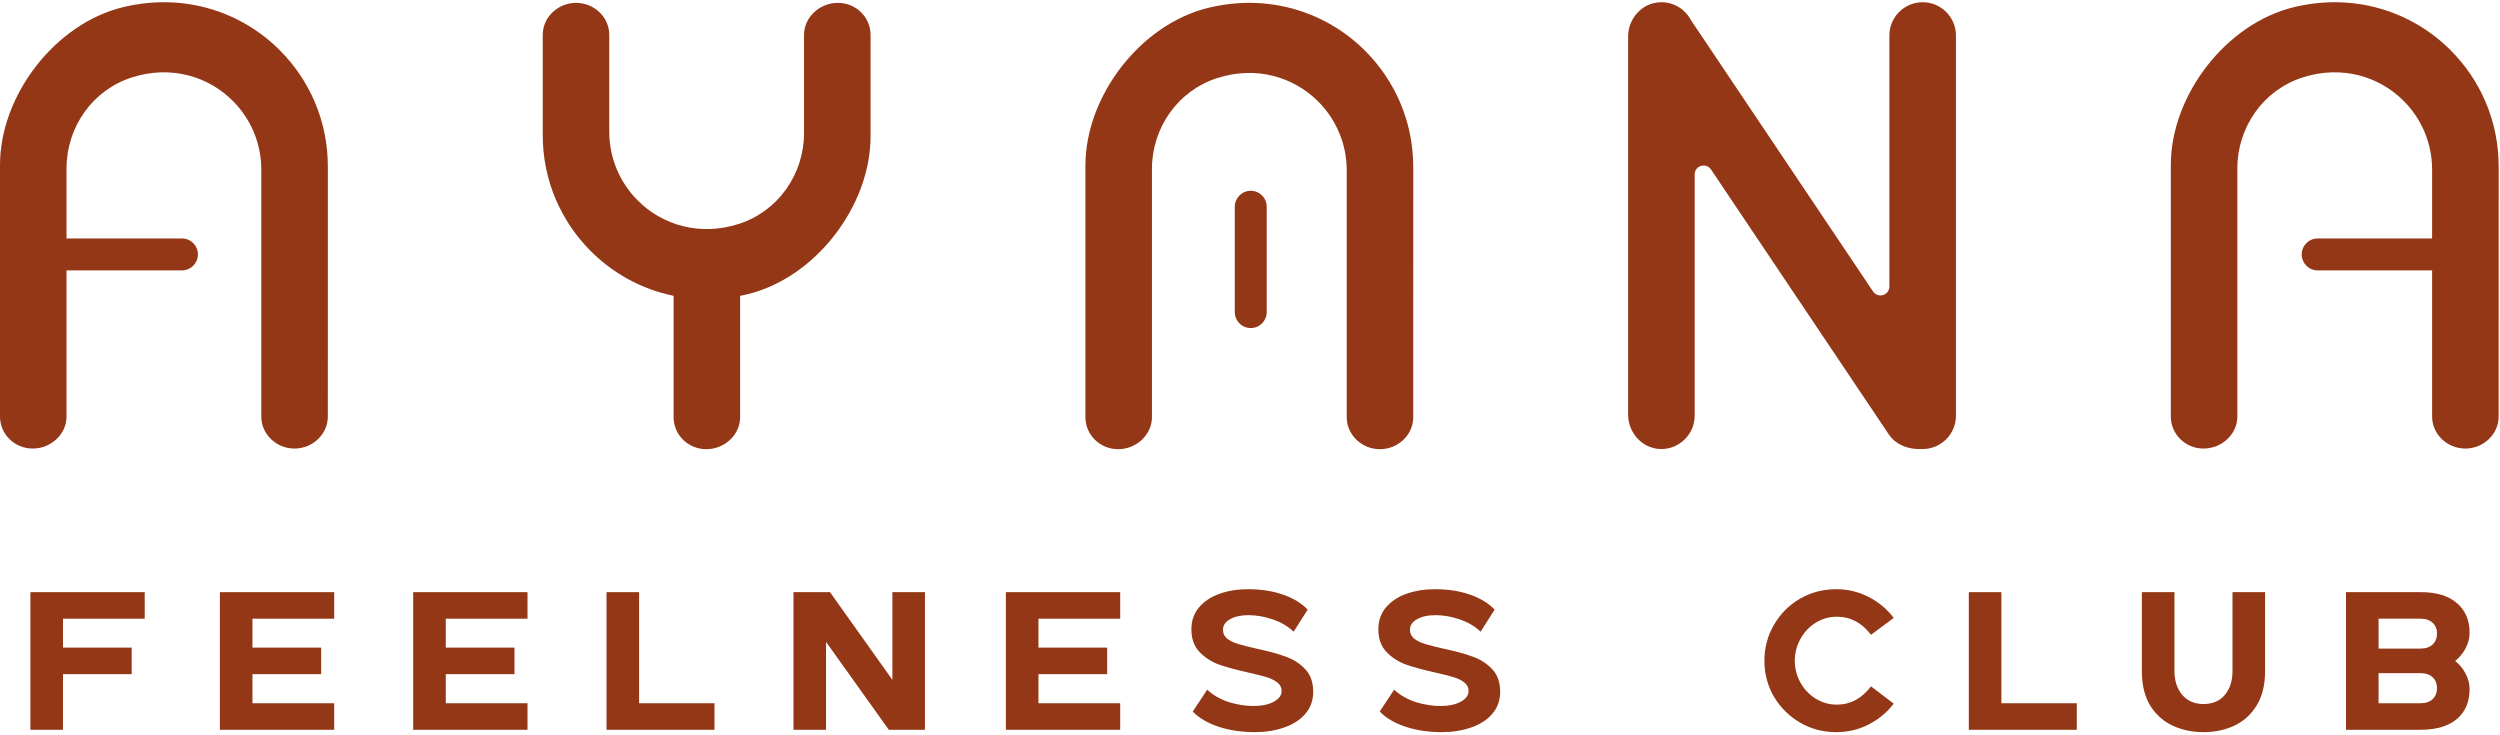
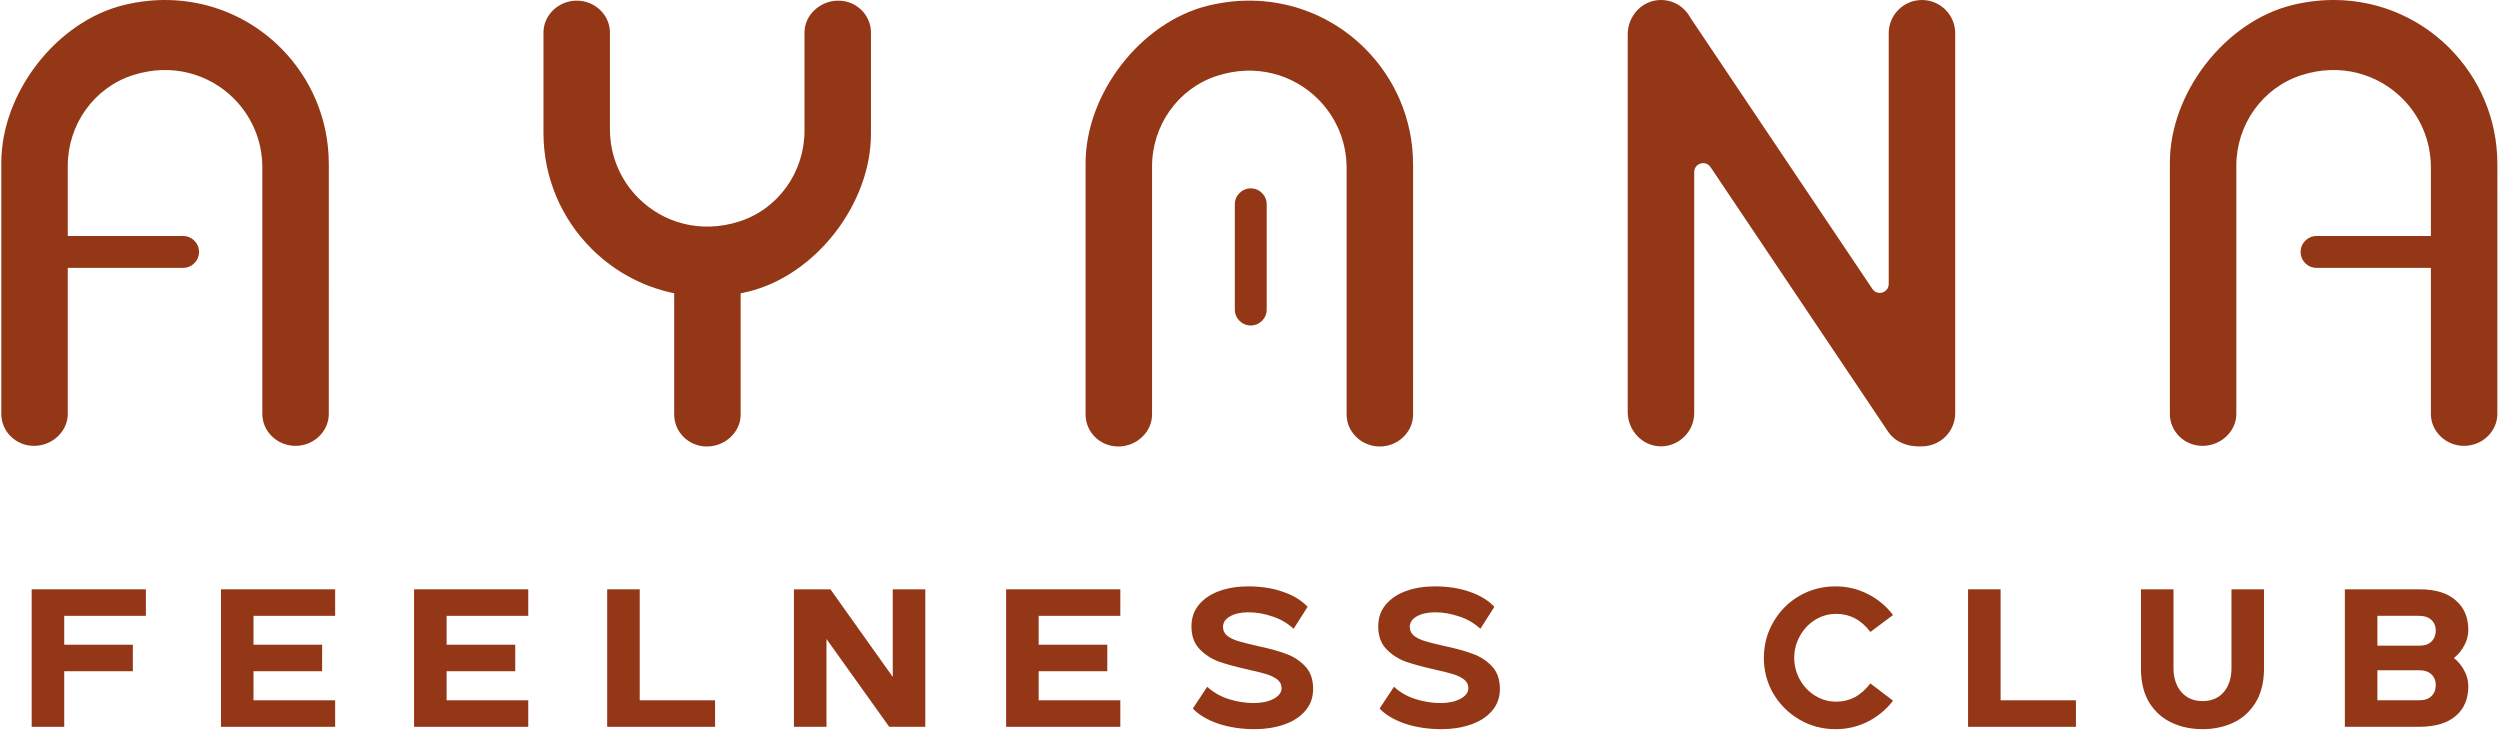
- <svg xmlns="http://www.w3.org/2000/svg" width="160" height="47" viewBox="0 0 822 240" fill="none">
+ <svg xmlns="http://www.w3.org/2000/svg" width="120" height="35" viewBox="0 0 822 240" fill="none">
  <path d="M10 193.97H47.584V202.697H20.71V212.201H43.3V220.928H20.71V239.224H10V193.97Z" fill="#943716" />
  <path d="M72.296 193.97H109.88V202.697H83.006V212.201H105.595V220.928H83.006V230.497H109.88V239.224H72.296V193.97Z" fill="#943716" />
  <path d="M135.859 193.97H173.443V202.697H146.569V212.201H169.159V220.928H146.569V230.497H173.443V239.224H135.859V193.97Z" fill="#943716" />
  <path d="M199.422 193.97H210.133V230.497H234.929V239.224H199.422V193.97Z" fill="#943716" />
  <path d="M260.893 193.97H272.902L293.414 222.803V193.97H304.125V239.224H292.246L271.604 210.326V239.224H260.893V193.97Z" fill="#943716" />
  <path d="M330.732 193.97H368.317V202.697H341.443V212.201H364.032V220.928H341.443V230.497H368.317V239.224H330.732V193.97Z" fill="#943716" />
  <path d="M412.567 240C408.196 240 404.193 239.397 400.558 238.19C396.923 236.94 394.131 235.281 392.184 233.212L396.923 226.036C398.87 227.846 401.229 229.204 403.998 230.109C406.811 230.971 409.537 231.402 412.177 231.402C414.817 231.402 417.002 230.949 418.733 230.044C420.507 229.096 421.395 227.911 421.395 226.488C421.395 225.325 420.919 224.376 419.967 223.644C419.014 222.911 417.824 222.329 416.396 221.898C414.968 221.467 412.913 220.95 410.23 220.347C406.378 219.485 403.219 218.623 400.752 217.761C398.286 216.856 396.165 215.476 394.391 213.623C392.617 211.77 391.73 209.292 391.73 206.188C391.73 203.344 392.574 200.93 394.261 198.948C395.949 196.965 398.199 195.478 401.012 194.487C403.825 193.496 406.941 193 410.359 193C414.687 193 418.538 193.603 421.914 194.81C425.289 195.974 427.972 197.612 429.963 199.724L425.354 206.964C423.364 205.111 421.027 203.753 418.344 202.891C415.704 201.986 413.086 201.534 410.489 201.534C407.979 201.534 405.945 201.986 404.388 202.891C402.873 203.753 402.116 204.917 402.116 206.382C402.116 207.546 402.592 208.516 403.544 209.292C404.539 210.024 405.751 210.606 407.179 211.037C408.607 211.468 410.662 211.985 413.345 212.589C417.197 213.408 420.334 214.27 422.758 215.175C425.224 216.037 427.345 217.394 429.119 219.248C430.893 221.101 431.781 223.601 431.781 226.747C431.781 229.591 430.893 232.027 429.119 234.052C427.388 236.035 425.051 237.522 422.109 238.513C419.209 239.504 416.029 240 412.567 240Z" fill="#943716" />
  <path d="M474.038 240C469.667 240 465.664 239.397 462.029 238.19C458.394 236.94 455.603 235.281 453.655 233.212L458.394 226.036C460.341 227.846 462.7 229.204 465.469 230.109C468.282 230.971 471.009 231.402 473.648 231.402C476.288 231.402 478.474 230.949 480.205 230.044C481.979 229.096 482.866 227.911 482.866 226.488C482.866 225.325 482.39 224.376 481.438 223.644C480.486 222.911 479.296 222.329 477.868 221.898C476.44 221.467 474.384 220.95 471.701 220.347C467.85 219.485 464.69 218.623 462.224 217.761C459.757 216.856 457.637 215.476 455.862 213.623C454.088 211.77 453.201 209.292 453.201 206.188C453.201 203.344 454.045 200.93 455.733 198.948C457.42 196.965 459.671 195.478 462.483 194.487C465.296 193.496 468.412 193 471.831 193C476.158 193 480.01 193.603 483.385 194.81C486.761 195.974 489.444 197.612 491.434 199.724L486.826 206.964C484.835 205.111 482.498 203.753 479.815 202.891C477.175 201.986 474.557 201.534 471.961 201.534C469.451 201.534 467.417 201.986 465.859 202.891C464.344 203.753 463.587 204.917 463.587 206.382C463.587 207.546 464.063 208.516 465.015 209.292C466.01 210.024 467.222 210.606 468.65 211.037C470.078 211.468 472.134 211.985 474.817 212.589C478.668 213.408 481.806 214.27 484.229 215.175C486.696 216.037 488.816 217.394 490.59 219.248C492.365 221.101 493.252 223.601 493.252 226.747C493.252 229.591 492.365 232.027 490.59 234.052C488.859 236.035 486.523 237.522 483.58 238.513C480.681 239.504 477.5 240 474.038 240Z" fill="#943716" />
  <path d="M603.763 240C599.392 240 595.41 238.944 591.819 236.832C588.227 234.72 585.371 231.876 583.25 228.298C581.173 224.721 580.134 220.799 580.134 216.532C580.134 212.265 581.173 208.343 583.25 204.766C585.327 201.146 588.162 198.28 591.754 196.168C595.389 194.056 599.392 193 603.763 193C607.527 193 611.054 193.84 614.343 195.521C617.675 197.202 620.445 199.508 622.652 202.439L615.187 207.999C612.201 204.033 608.458 202.051 603.957 202.051C601.404 202.051 599.067 202.719 596.947 204.055C594.826 205.391 593.16 207.18 591.948 209.421C590.737 211.619 590.131 213.989 590.131 216.532C590.131 219.032 590.737 221.403 591.948 223.644C593.16 225.842 594.826 227.609 596.947 228.945C599.067 230.281 601.404 230.949 603.957 230.949C608.415 230.949 612.158 228.945 615.187 224.937L622.652 230.626C620.445 233.514 617.697 235.798 614.408 237.479C611.119 239.16 607.571 240 603.763 240Z" fill="#943716" />
  <path d="M647.344 193.97H658.055V230.497H682.851V239.224H647.344V193.97Z" fill="#943716" />
  <path d="M724.504 240C720.869 240 717.537 239.31 714.508 237.931C711.479 236.552 709.012 234.397 707.108 231.466C705.247 228.492 704.295 224.764 704.252 220.282V193.97H714.962V219.894C714.962 223.083 715.806 225.691 717.494 227.717C719.225 229.742 721.562 230.755 724.504 230.755C727.49 230.755 729.827 229.764 731.515 227.781C733.203 225.756 734.046 223.127 734.046 219.894V193.97H744.757V220.282C744.714 224.764 743.74 228.492 741.836 231.466C739.975 234.397 737.53 236.552 734.501 237.931C731.472 239.31 728.139 240 724.504 240Z" fill="#943716" />
  <path d="M771.365 193.97H795.967C801.16 193.97 805.119 195.177 807.846 197.59C810.615 199.961 812 203.193 812 207.287C812 209.098 811.567 210.8 810.702 212.395C809.88 213.989 808.733 215.39 807.261 216.597C808.733 217.761 809.88 219.161 810.702 220.799C811.567 222.394 812 224.075 812 225.842C812 229.979 810.637 233.233 807.911 235.604C805.184 237.974 801.225 239.181 796.032 239.224H771.365V193.97ZM795.837 212.524C797.568 212.524 798.909 212.072 799.861 211.166C800.813 210.218 801.289 209.011 801.289 207.546C801.289 206.124 800.813 204.96 799.861 204.055C798.909 203.15 797.568 202.697 795.837 202.697H782.075V212.524H795.837ZM795.837 230.497C797.568 230.497 798.909 230.044 799.861 229.139C800.813 228.191 801.289 226.984 801.289 225.519C801.289 224.053 800.813 222.868 799.861 221.963C798.909 221.058 797.568 220.605 795.837 220.605H782.075V230.497H795.837Z" fill="#943716" />
  <rect x="756.802" y="77.675" width="48.284" height="10.497" rx="5.248" fill="#943716" />
  <path d="M790.3 32.427C796.099 38.216 799.681 46.223 799.681 55.065V136.256C799.681 141.986 804.574 146.752 810.598 146.752C816.622 146.752 821.556 141.986 821.556 136.256L821.566 53.905L821.556 53.895C821.556 39.01 815.513 25.538 805.765 15.791C793.149 3.164 774.305 -3.215 754.251 1.618C731.928 7 713.766 30.585 713.766 53.549L713.767 136.256C713.767 141.986 718.502 146.752 724.526 146.752C730.55 146.752 735.642 141.986 735.642 136.256L735.642 54.597C735.642 41.085 744.168 28.896 757.059 24.745C769.951 20.594 782.252 24.379 790.3 32.427Z" fill="#943716" />
  <path d="M632.177 0C626.131 0 621.229 4.902 621.229 10.937V93.461C621.229 96.369 617.471 97.513 615.855 95.099L555.919 5.794C553.988 2.162 550.062 -0.252 545.591 0.021C539.754 0.367 535.325 5.448 535.325 11.294V135.605C535.325 141.63 540.038 146.794 546.063 146.91C552.088 147.025 557.21 142.082 557.21 135.973V56.639C557.21 53.732 560.968 52.588 562.584 55.002L621.019 142.071C623.37 145.577 627.432 146.973 631.305 146.931C631.589 146.931 631.883 146.91 632.166 146.91C638.212 146.91 643.114 142.008 643.114 135.973V10.937C643.114 4.891 638.212 0 632.166 0H632.177Z" fill="#943716" />
  <path d="M433.417 32.634C439.216 38.423 442.798 46.431 442.798 55.273V136.463C442.798 142.193 447.691 146.96 453.715 146.96C459.739 146.96 464.673 142.193 464.673 136.463L464.683 54.112L464.673 54.102C464.673 39.217 458.629 25.746 448.882 15.998C436.266 3.372 417.422 -3.008 397.368 1.825C375.045 7.208 356.883 30.792 356.883 53.757L356.884 136.463C356.884 142.193 361.619 146.96 367.643 146.96C373.667 146.96 378.759 142.193 378.759 136.463L378.759 54.804C378.759 41.293 387.285 29.103 400.176 24.952C413.067 20.801 425.369 24.586 433.417 32.634Z" fill="#943716" />
  <rect x="416.497" y="62" width="45.135" height="10.497" rx="5.248" transform="rotate(90 416.497 62)" fill="#943716" />
  <path d="M209.708 65.204C203.909 59.414 200.327 51.407 200.327 42.565L200.327 10.709C200.327 4.979 195.434 0.212 189.41 0.212C183.386 0.212 178.452 4.979 178.452 10.709L178.452 43.735C178.452 58.621 184.496 72.092 194.243 81.839C206.859 94.466 225.703 100.845 245.757 96.013C268.08 90.63 286.242 67.045 286.242 44.081L286.241 10.709C286.241 4.979 281.506 0.212 275.482 0.212C269.458 0.212 264.366 4.979 264.366 10.709L264.366 43.033C264.366 56.545 255.84 68.734 242.949 72.886C230.057 77.037 217.756 73.252 209.708 65.204Z" fill="#943716" />
  <path d="M232.237 146.962C226.212 146.962 221.478 142.196 221.478 136.466V94.177L243.352 94.178V115.322V136.466C243.352 142.196 238.261 146.962 232.237 146.962Z" fill="#943716" />
  <path d="M76.533 32.427C82.333 38.216 85.914 46.223 85.914 55.065V136.256C85.914 141.986 90.808 146.752 96.832 146.752C102.856 146.752 107.79 141.986 107.79 136.256L107.8 53.905L107.79 53.895C107.79 39.01 101.746 25.538 91.999 15.791C79.382 3.164 60.539 -3.215 40.485 1.618C18.162 7 0 30.585 0 53.549L0.001 136.256C0.001 141.986 4.736 146.752 10.76 146.752C16.784 146.752 21.875 141.986 21.875 136.256L21.875 54.597C21.875 41.085 30.402 28.896 43.293 24.745C56.184 20.594 68.485 24.379 76.533 32.427Z" fill="#943716" />
  <rect x="16.794" y="77.675" width="48.284" height="10.497" rx="5.248" fill="#943716" />
</svg>
